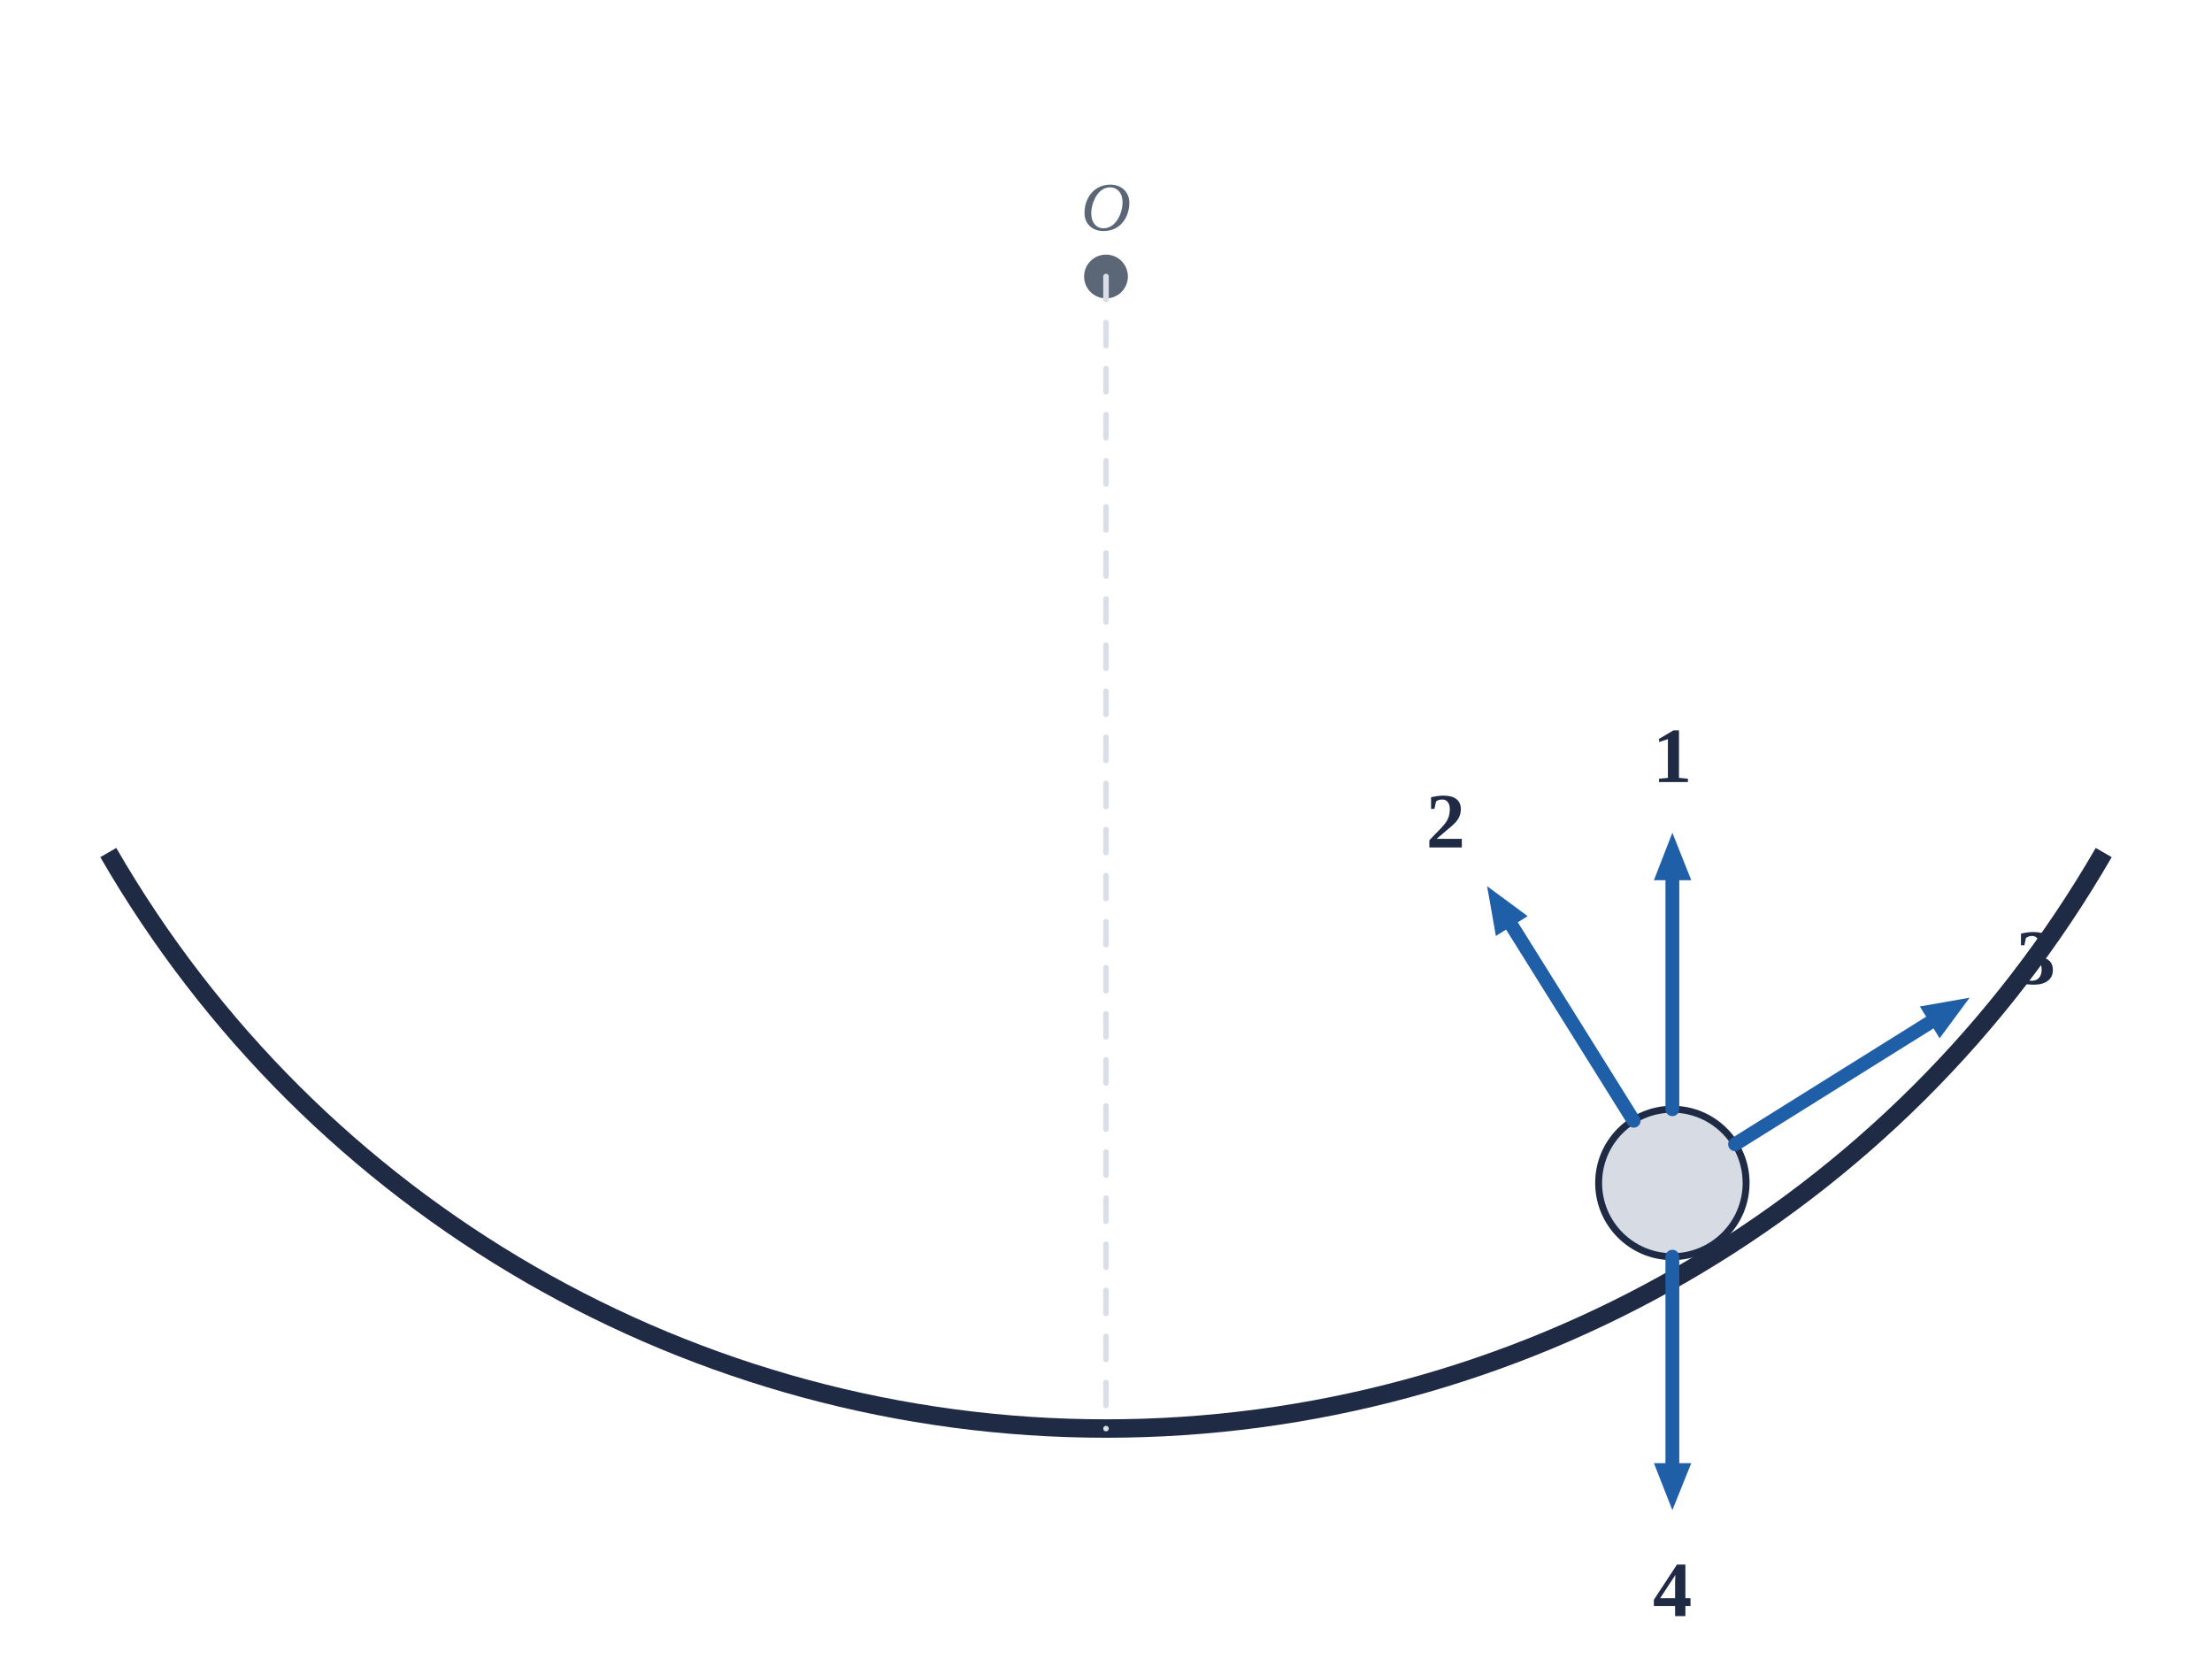
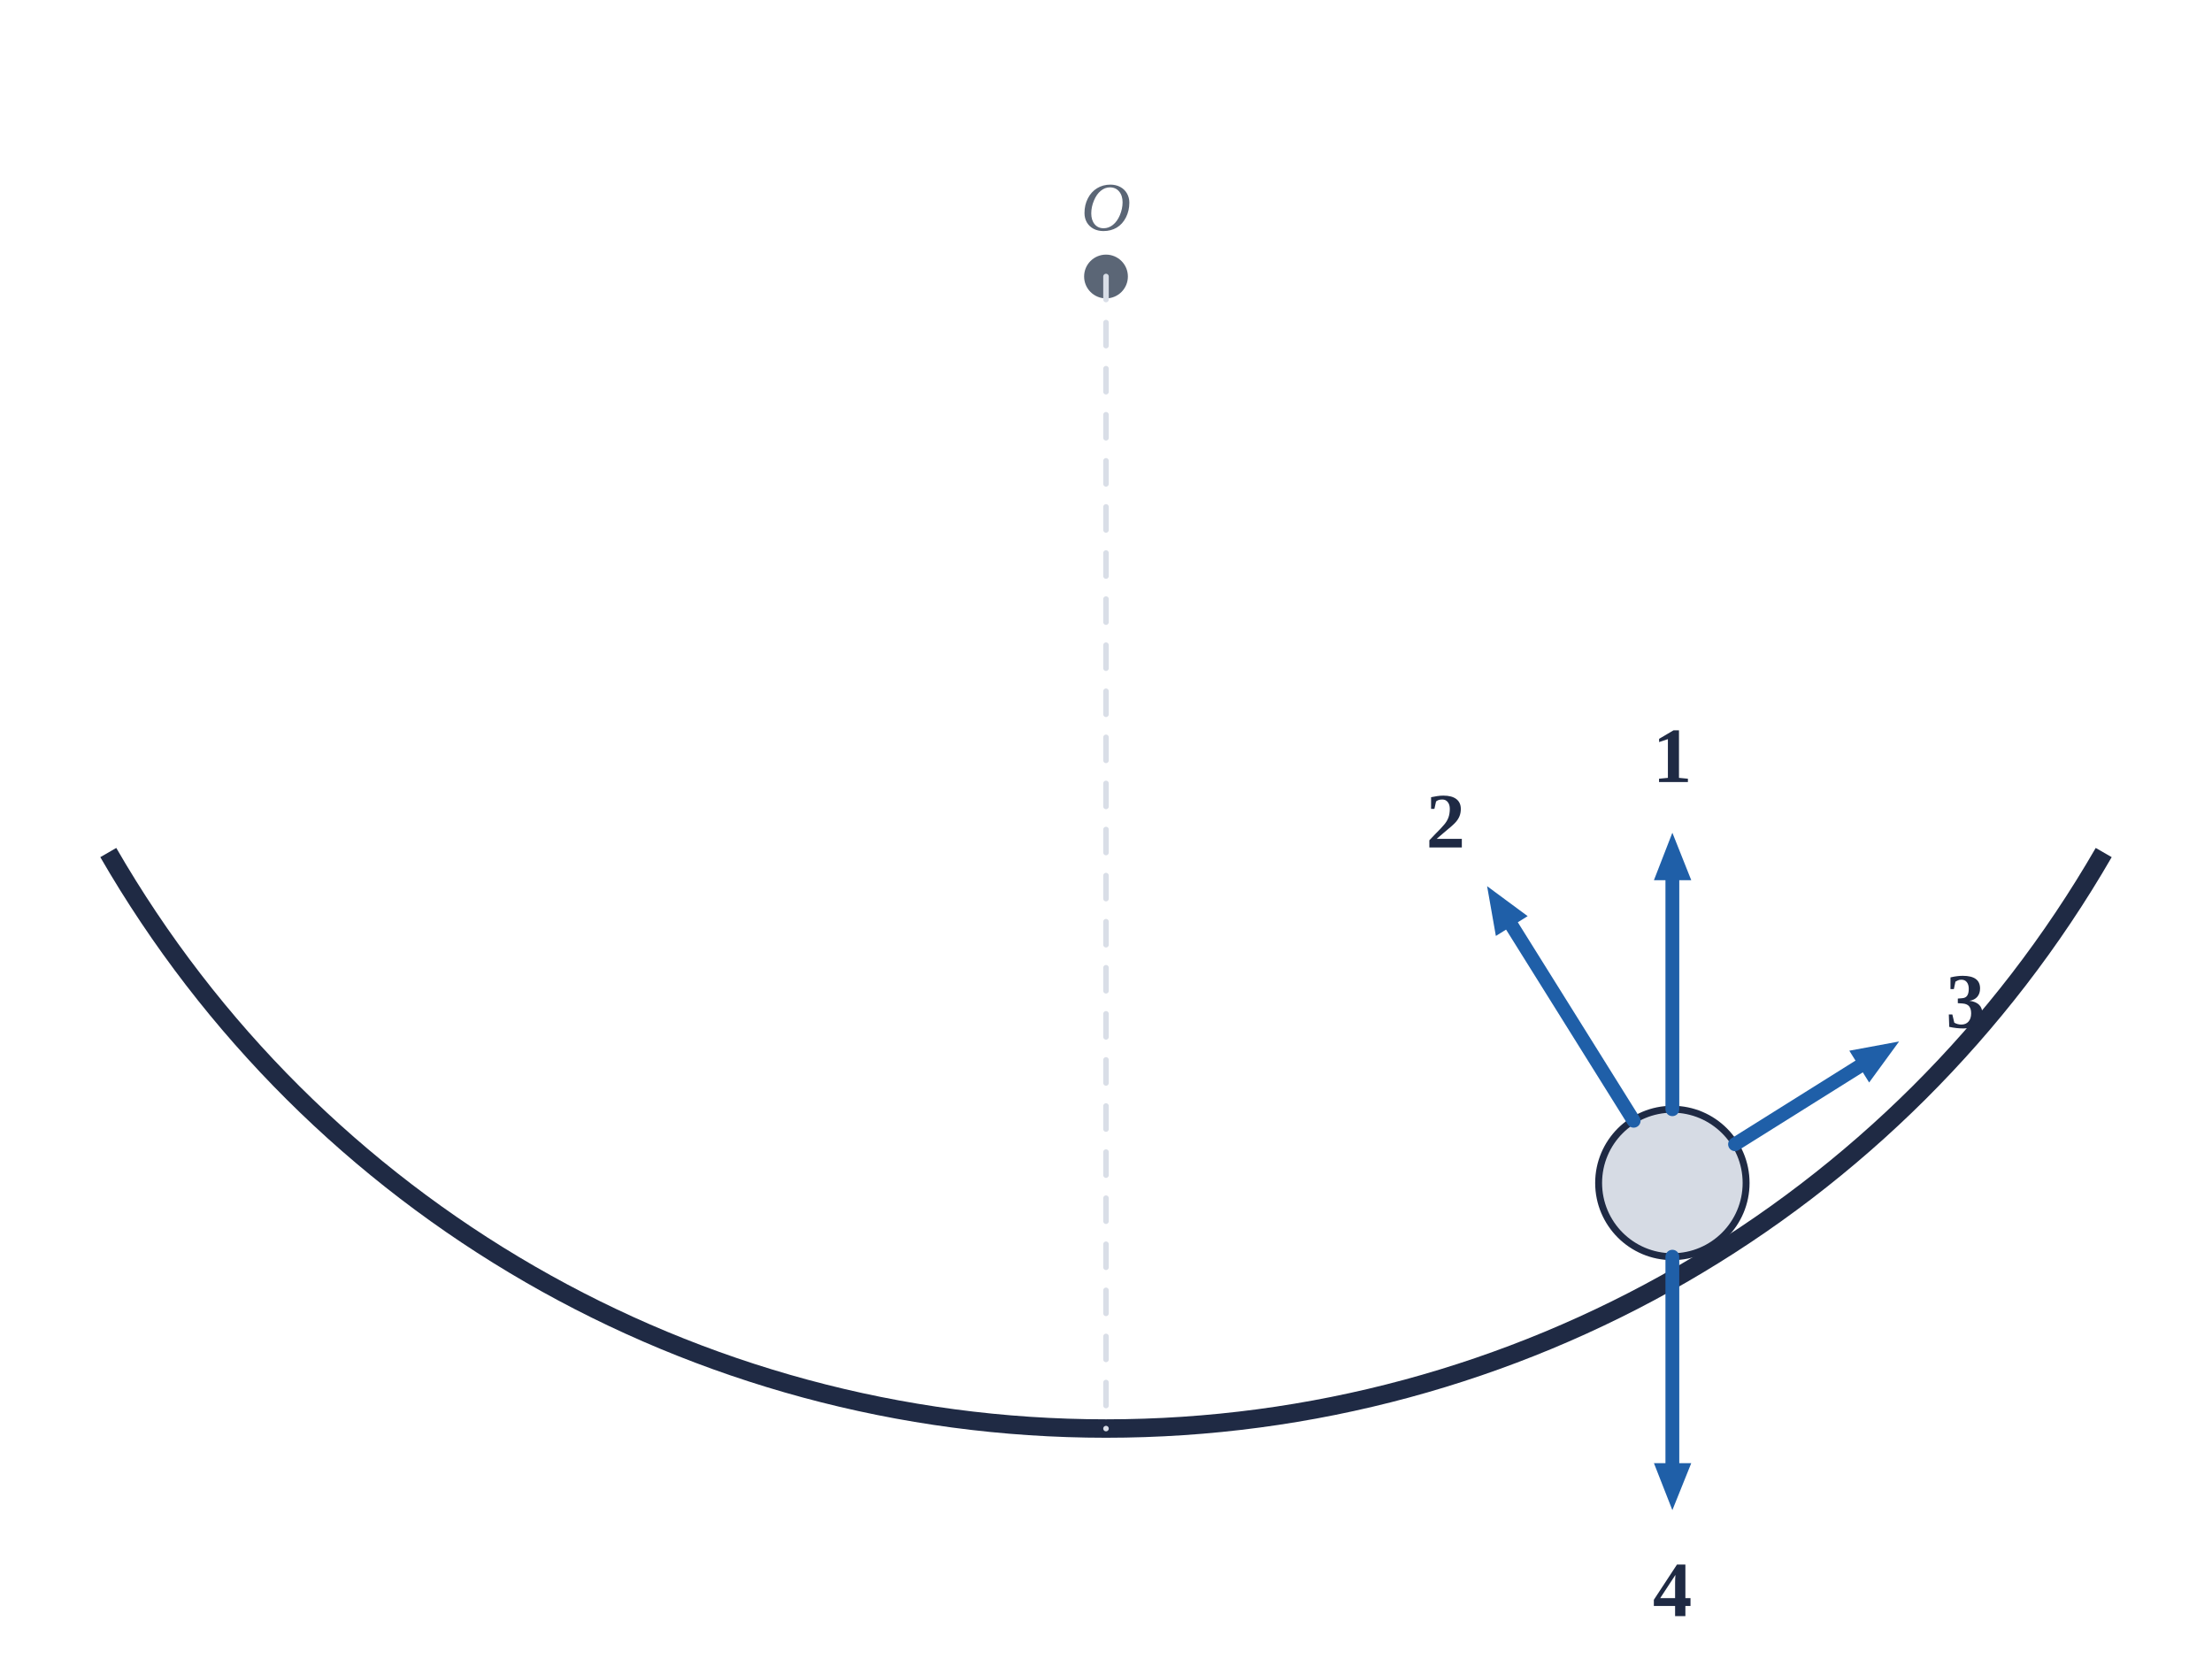
<svg xmlns="http://www.w3.org/2000/svg" viewBox="0 0 480 360" width="480" height="360">
  <rect width="480" height="360" fill="#fff" />
  <path d="M 23.5 185.0 A 250 250 0 0 0 456.5 185.0" fill="none" stroke="#1f2a44" stroke-width="4" />
  <circle cx="240.0" cy="60.0" r="4" fill="#5b6676" stroke="#5b6676" stroke-width="1.5" />
  <text x="240.0" y="50.0" text-anchor="middle" font-size="15" fill="#5b6676" font-weight="normal" font-style="italic" font-family="'Times New Roman',Times,serif">O</text>
  <line x1="240.0" y1="60.0" x2="240.0" y2="310.0" stroke="#d9dee7" stroke-width="1.2" stroke-linecap="round" stroke-dasharray="5 5" />
  <circle cx="362.9" cy="256.7" r="16" fill="#d6dbe4" stroke="#1f2a44" stroke-width="1.5" />
  <line x1="362.9" y1="240.7" x2="362.9" y2="187.3" stroke="#1f5fa8" stroke-width="3" stroke-linecap="round" />
  <polygon points="362.9,180.7 367.0,191.0 358.9,191.0" fill="#1f5fa8" />
  <text x="362.9" y="169.7" text-anchor="middle" font-size="17" fill="#1f2a44" font-weight="bold" font-family="'Times New Roman',Times,serif">1</text>
  <line x1="354.5" y1="243.2" x2="326.2" y2="197.9" stroke="#1f5fa8" stroke-width="3" stroke-linecap="round" />
  <polygon points="322.7,192.3 331.5,198.8 324.6,203.1" fill="#1f5fa8" />
  <text x="313.7" y="183.9" text-anchor="middle" font-size="17" fill="#1f2a44" font-weight="bold" font-family="'Times New Roman',Times,serif">2</text>
-   <line x1="376.5" y1="248.3" x2="421.8" y2="220.0" stroke="#1f5fa8" stroke-width="3" stroke-linecap="round" />
-   <polygon points="427.4,216.5 420.9,225.3 416.6,218.4" fill="#1f5fa8" />
-   <text x="441.8" y="213.5" text-anchor="middle" font-size="17" fill="#1f2a44" font-weight="bold" font-family="'Times New Roman',Times,serif">3</text>
+   <line x1="376.5" y1="248.3" x2="406.5" y2="229.5" stroke="#1f5fa8" stroke-width="3" stroke-linecap="round" />
+   <polygon points="412.1,226.0 405.6,234.9 401.3,228.0" fill="#1f5fa8" />
+   <text x="426.5" y="223.0" text-anchor="middle" font-size="17" fill="#1f2a44" font-weight="bold" font-family="'Times New Roman',Times,serif">3</text>
  <line x1="362.9" y1="272.7" x2="362.9" y2="321.1" stroke="#1f5fa8" stroke-width="3" stroke-linecap="round" />
  <polygon points="362.9,327.7 358.9,317.5 367.0,317.5" fill="#1f5fa8" />
  <text x="362.9" y="350.7" text-anchor="middle" font-size="17" fill="#1f2a44" font-weight="bold" font-family="'Times New Roman',Times,serif">4</text>
</svg>
